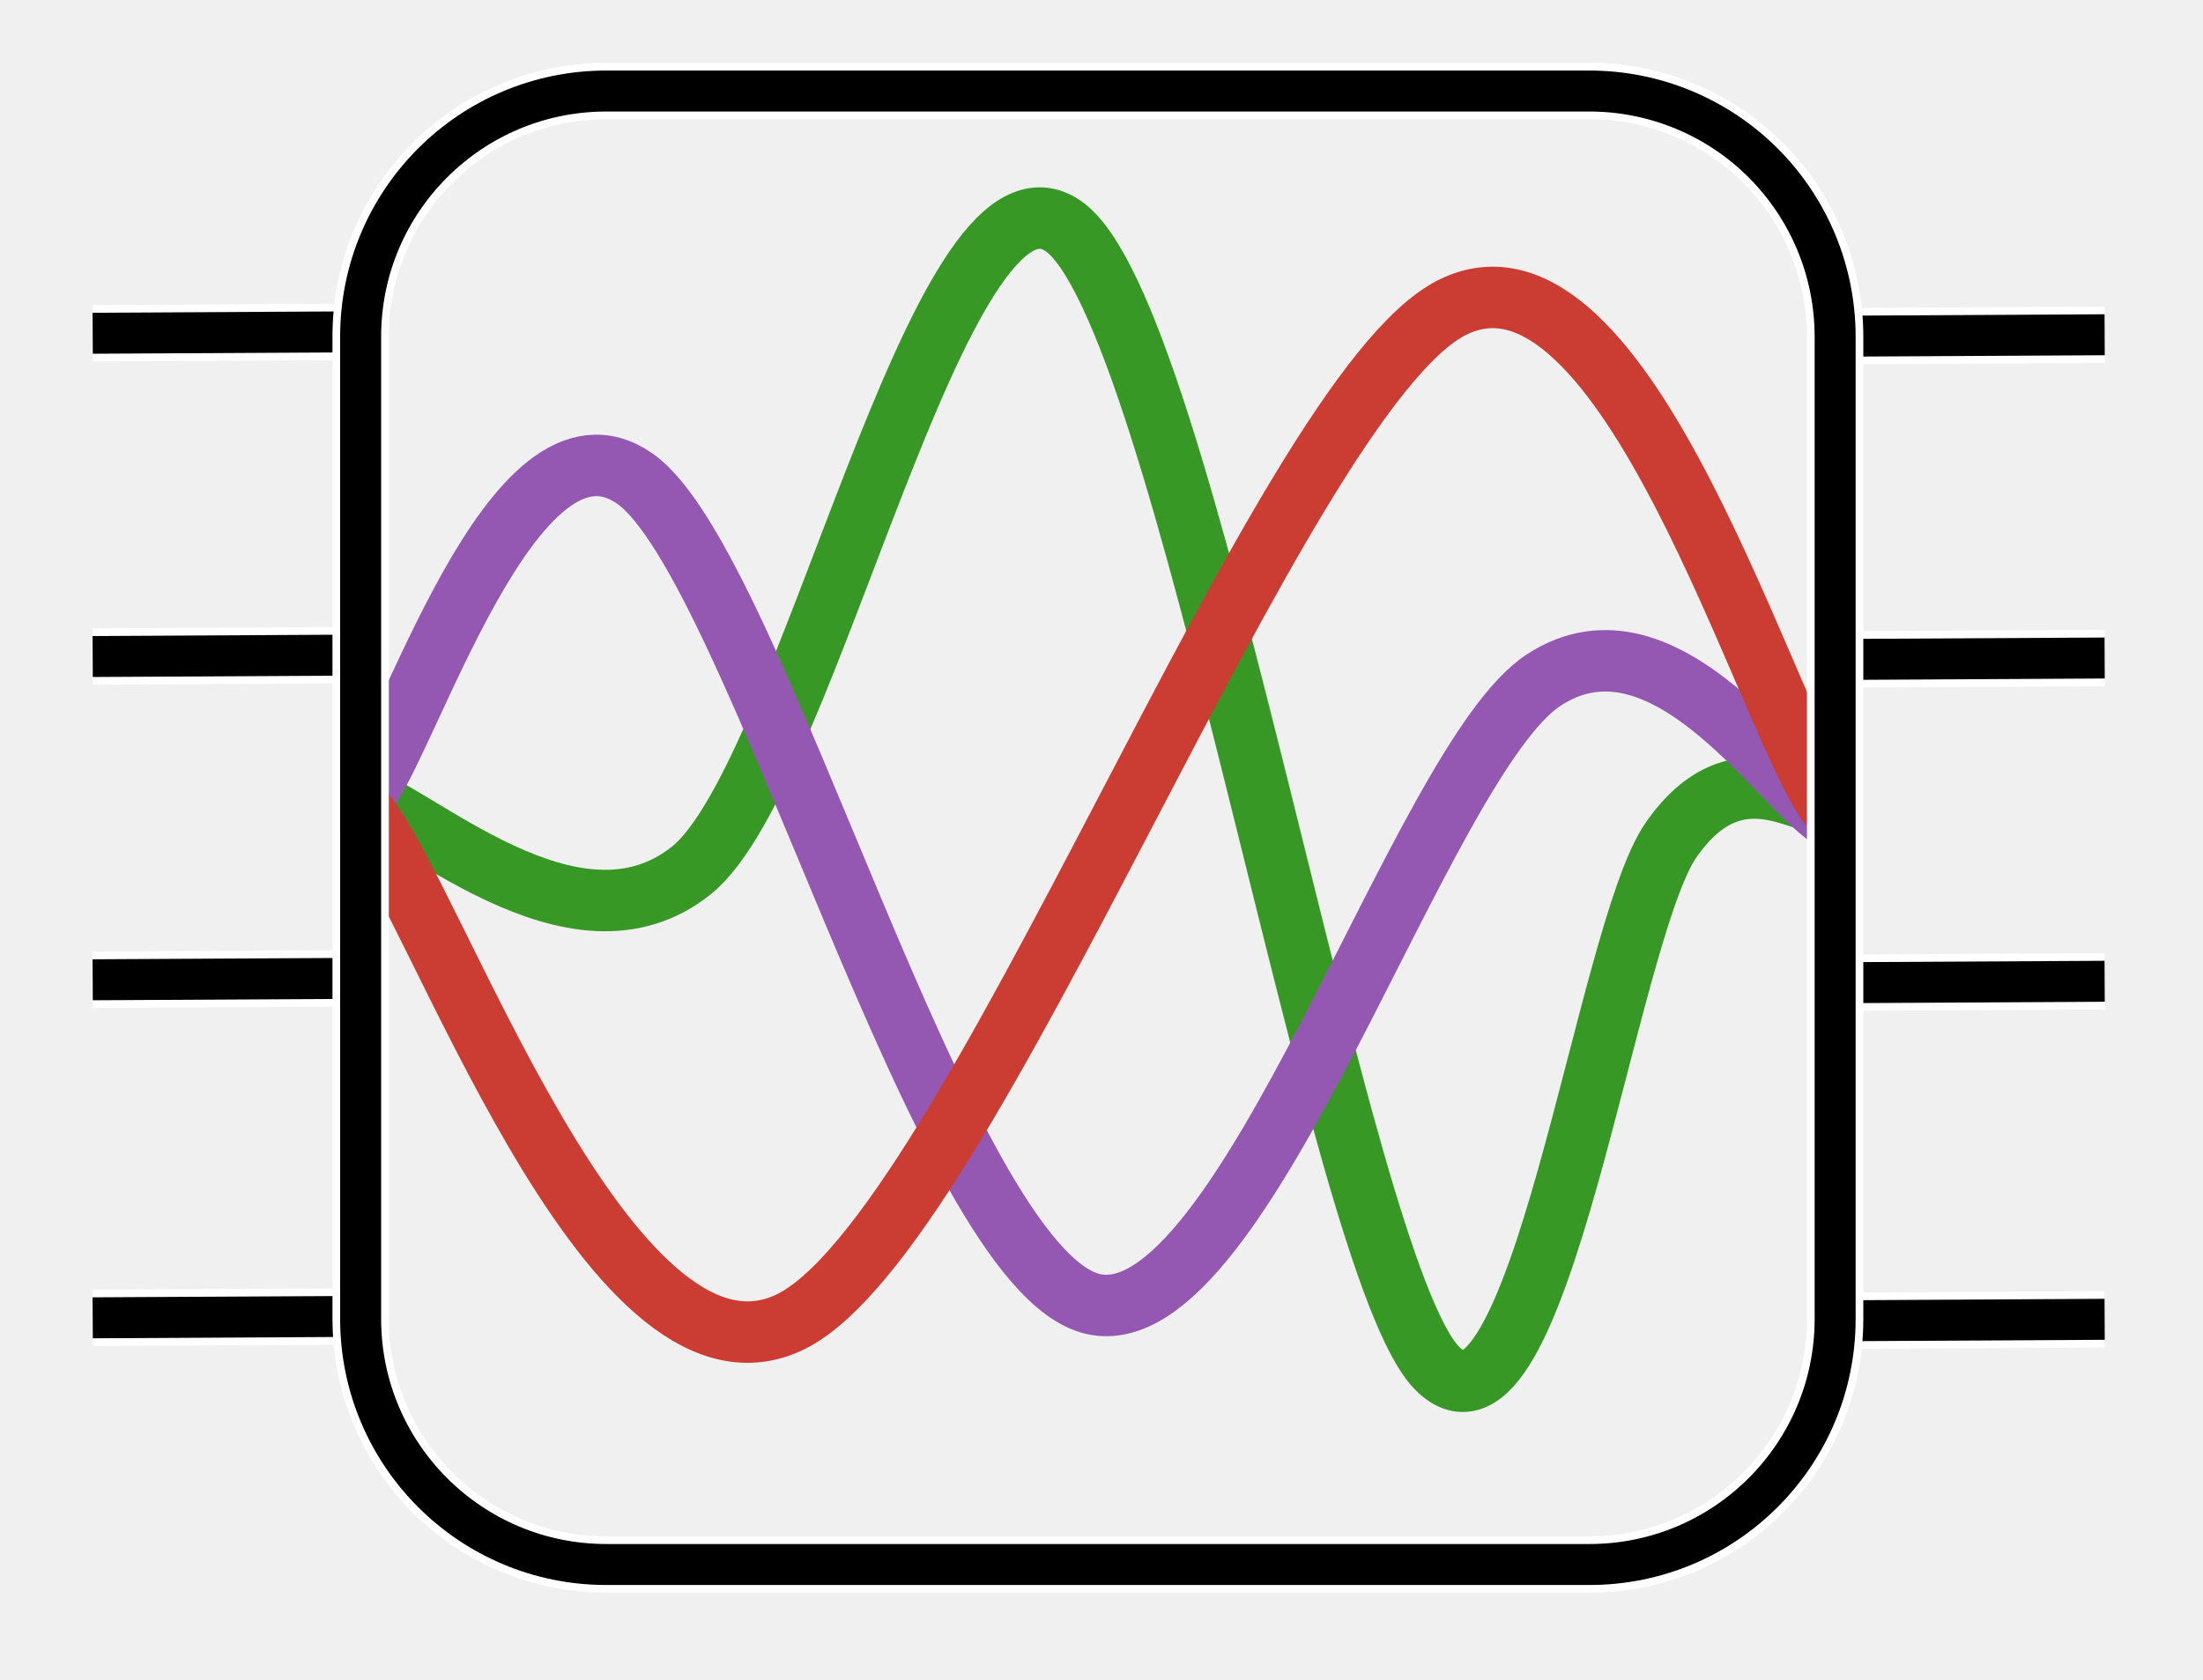
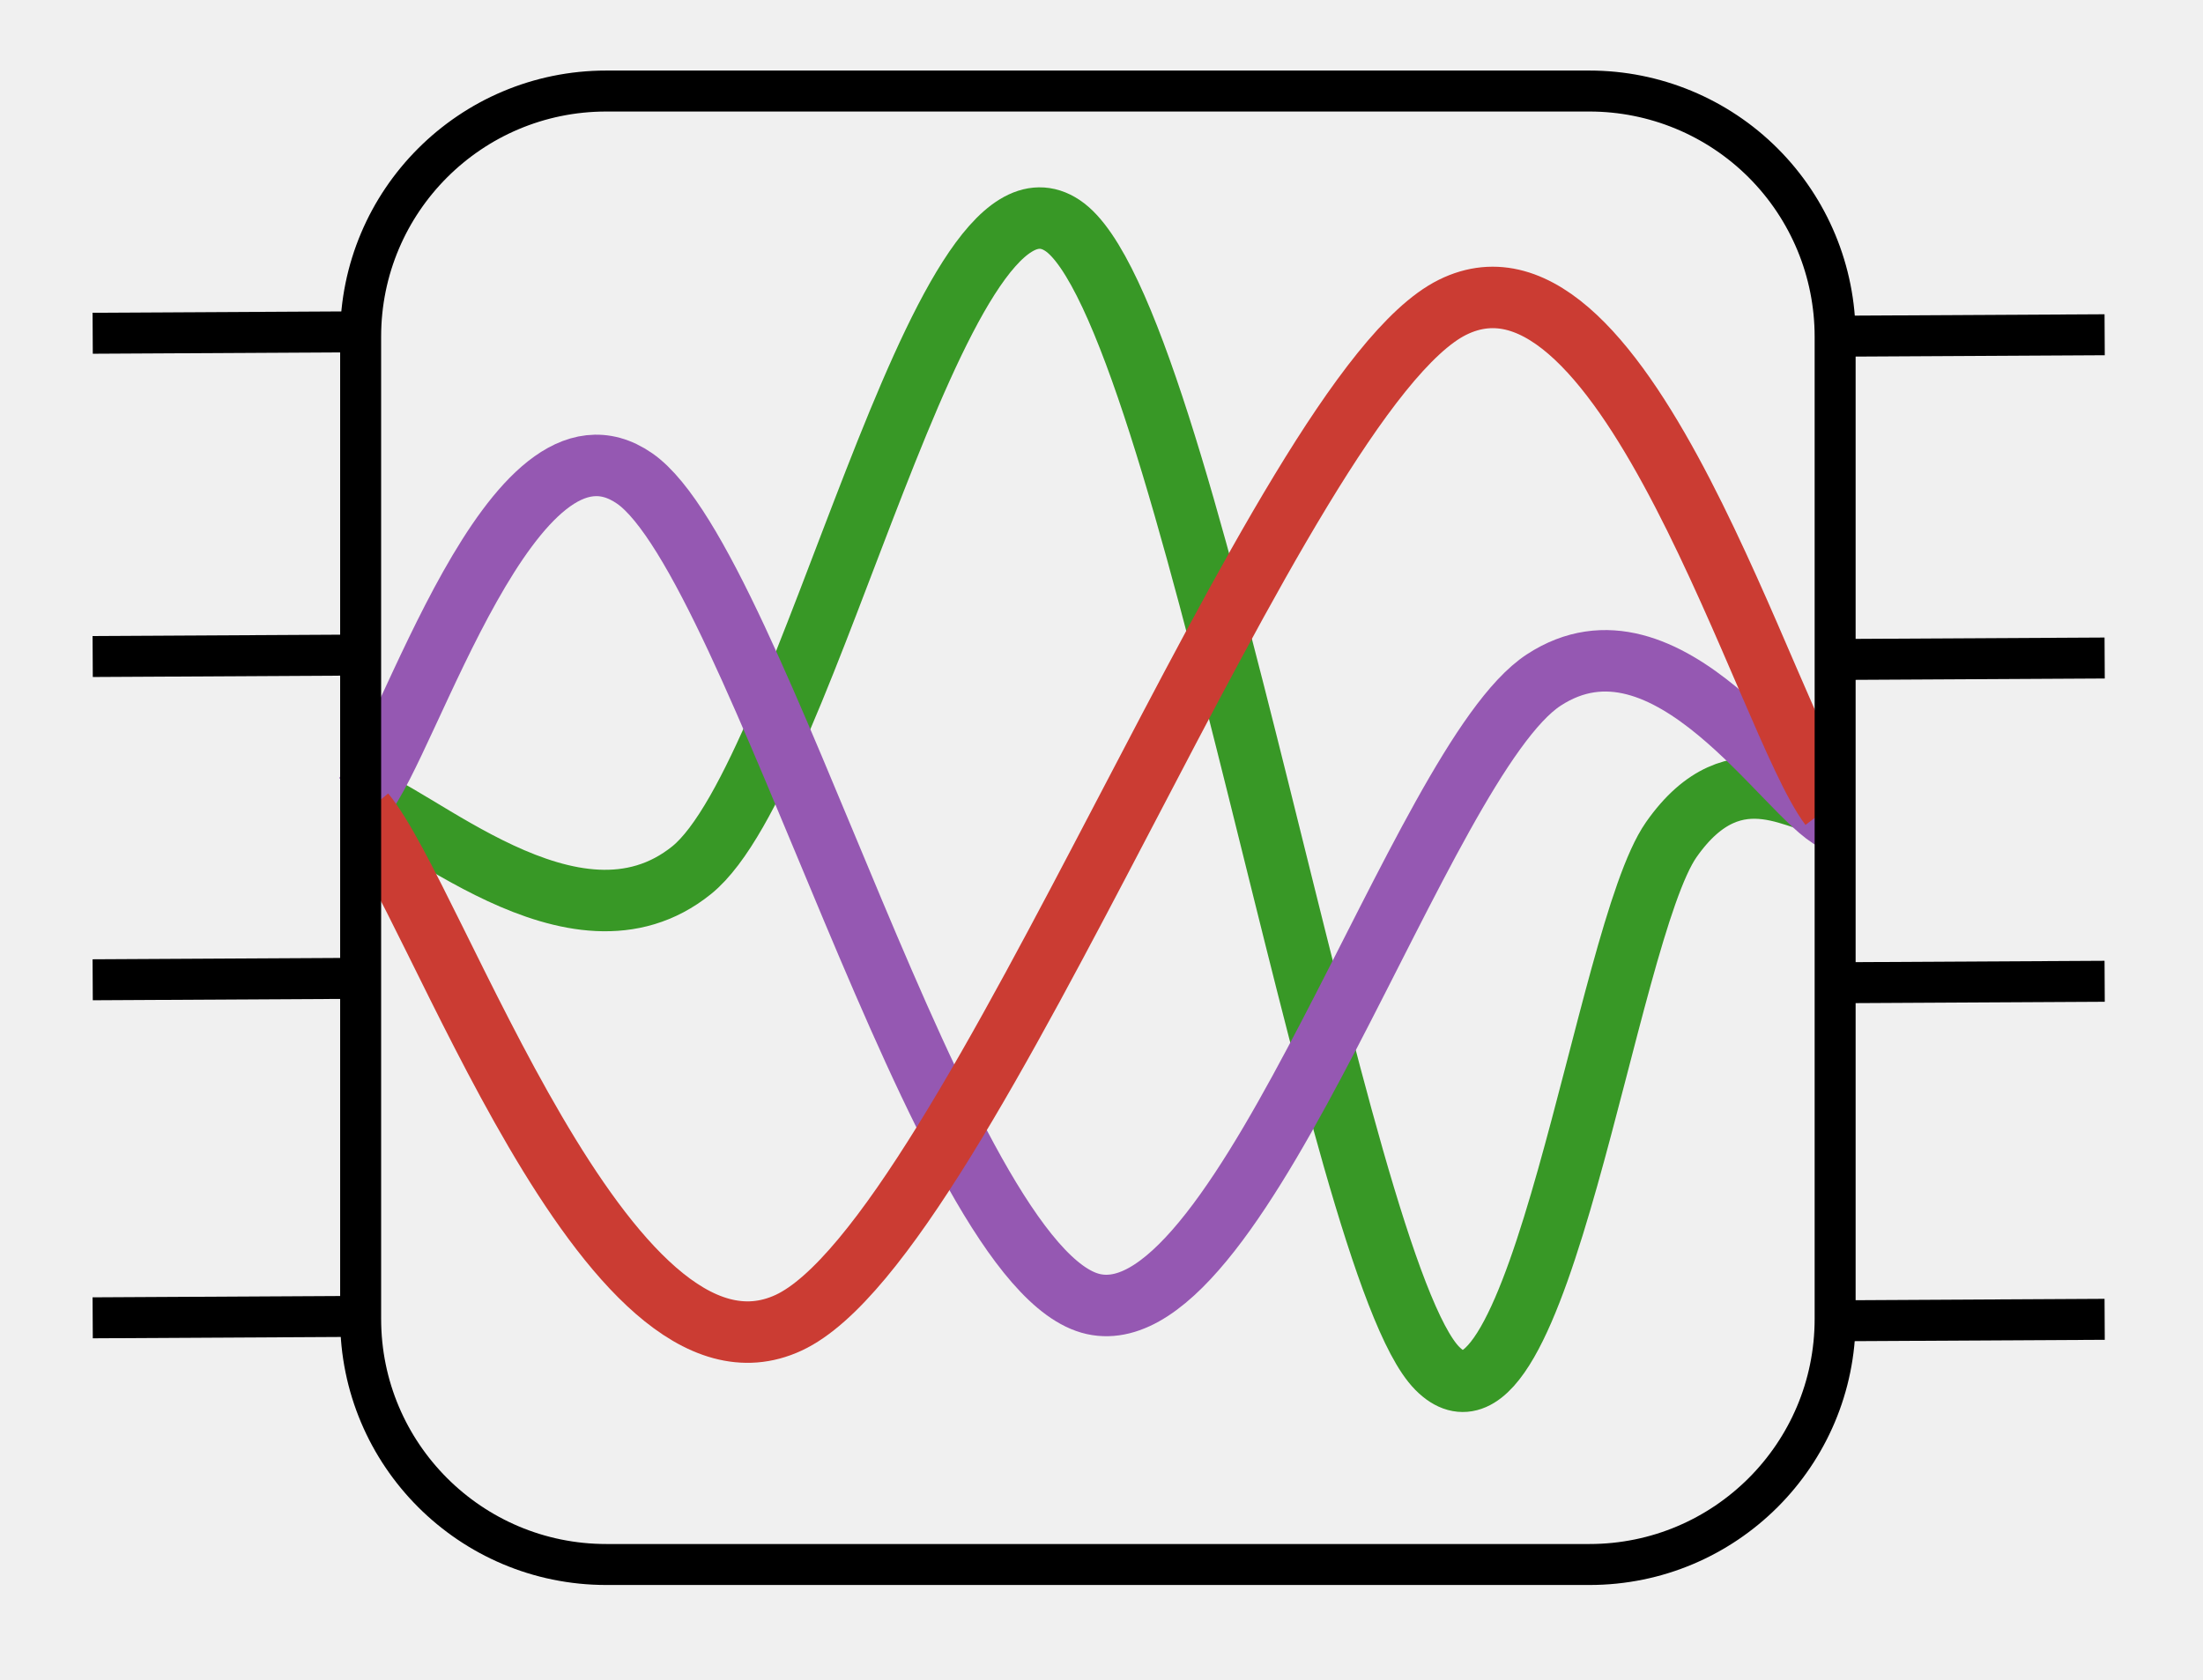
<svg xmlns="http://www.w3.org/2000/svg" version="1.1" viewBox="0.0 0.0 430.01 328.005" fill="none" stroke="none" stroke-linecap="square" stroke-miterlimit="10">
  <clipPath id="p.0">
    <path d="m0 0l430.01 0l0 328.005l-430.01 0l0 -328.005z" clip-rule="nonzero" />
  </clipPath>
  <g clip-path="url(#p.0)">
    <path fill="#000000" fill-opacity="0.0" d="m0 0l430.01 0l0 328.005l-430.01 0z" fill-rule="evenodd" />
    <path fill="#000000" fill-opacity="0.0" d="m18.092 65.066l52.315 -0.283" fill-rule="evenodd" />
-     <path stroke="#ffffff" stroke-width="11.0" stroke-linejoin="round" stroke-linecap="butt" d="m18.092 65.066l52.315 -0.283" fill-rule="evenodd" />
    <path stroke="#000000" stroke-width="8.0" stroke-linejoin="round" stroke-linecap="butt" d="m18.092 65.066l52.315 -0.283" fill-rule="evenodd" />
    <path fill="#000000" fill-opacity="0.0" d="m18.092 191.297l52.315 -0.283" fill-rule="evenodd" />
-     <path stroke="#ffffff" stroke-width="11.0" stroke-linejoin="round" stroke-linecap="butt" d="m18.092 191.297l52.315 -0.283" fill-rule="evenodd" />
    <path stroke="#000000" stroke-width="8.0" stroke-linejoin="round" stroke-linecap="butt" d="m18.092 191.297l52.315 -0.283" fill-rule="evenodd" />
    <path fill="#000000" fill-opacity="0.0" d="m18.092 257.297l52.315 -0.283" fill-rule="evenodd" />
-     <path stroke="#ffffff" stroke-width="11.0" stroke-linejoin="round" stroke-linecap="butt" d="m18.092 257.297l52.315 -0.283" fill-rule="evenodd" />
    <path stroke="#000000" stroke-width="8.0" stroke-linejoin="round" stroke-linecap="butt" d="m18.092 257.297l52.315 -0.283" fill-rule="evenodd" />
    <path fill="#000000" fill-opacity="0.0" d="m18.092 128.181l52.315 -0.283" fill-rule="evenodd" />
-     <path stroke="#ffffff" stroke-width="11.0" stroke-linejoin="round" stroke-linecap="butt" d="m18.092 128.181l52.315 -0.283" fill-rule="evenodd" />
    <path stroke="#000000" stroke-width="8.0" stroke-linejoin="round" stroke-linecap="butt" d="m18.092 128.181l52.315 -0.283" fill-rule="evenodd" />
    <path fill="#000000" fill-opacity="0.0" d="m69.415 155.346c10.933 2.425 42.597 33.1 65.596 14.549c22.999 -18.551 48.141 -142.067 72.396 -125.856c24.255 16.212 53.336 203.14 73.136 223.126c19.801 19.986 32.826 -84.843 45.667 -103.21c12.84 -18.367 26.146 -5.829 31.375 -6.995" fill-rule="evenodd" />
    <path stroke="#389826" stroke-width="12.0" stroke-linejoin="round" stroke-linecap="butt" d="m69.415 155.346c10.933 2.425 42.597 33.1 65.596 14.549c22.999 -18.551 48.141 -142.067 72.396 -125.856c24.255 16.212 53.336 203.14 73.136 223.126c19.801 19.986 32.826 -84.843 45.667 -103.21c12.84 -18.367 26.146 -5.829 31.375 -6.995" fill-rule="evenodd" />
    <path fill="#000000" fill-opacity="0.0" d="m70.782 155.788c8.849 -10.395 29.317 -78.844 53.092 -62.373c23.775 16.471 59.983 154.64 89.559 161.199c29.577 6.559 63.785 -106.107 87.9 -121.845c24.115 -15.738 47.325 22.848 56.79 27.417" fill-rule="evenodd" />
    <path stroke="#9558b2" stroke-width="12.0" stroke-linejoin="round" stroke-linecap="butt" d="m70.782 155.788c8.849 -10.395 29.317 -78.844 53.092 -62.373c23.775 16.471 59.983 154.64 89.559 161.199c29.577 6.559 63.785 -106.107 87.9 -121.845c24.115 -15.738 47.325 22.848 56.79 27.417" fill-rule="evenodd" />
    <path fill="#000000" fill-opacity="0.0" d="m358.499 65.642l52.315 -0.283" fill-rule="evenodd" />
-     <path stroke="#ffffff" stroke-width="11.0" stroke-linejoin="round" stroke-linecap="butt" d="m358.499 65.642l52.315 -0.283" fill-rule="evenodd" />
    <path stroke="#000000" stroke-width="8.0" stroke-linejoin="round" stroke-linecap="butt" d="m358.499 65.642l52.315 -0.283" fill-rule="evenodd" />
    <path fill="#000000" fill-opacity="0.0" d="m71.155 158.758c13.798 16.583 47.397 115.955 82.79 99.496c35.393 -16.459 95.694 -181.45 129.57 -198.252c33.876 -16.802 61.404 81.201 73.685 97.441" fill-rule="evenodd" />
    <path stroke="#cb3c33" stroke-width="12.0" stroke-linejoin="round" stroke-linecap="butt" d="m71.155 158.758c13.798 16.583 47.397 115.955 82.79 99.496c35.393 -16.459 95.694 -181.45 129.57 -198.252c33.876 -16.802 61.404 81.201 73.685 97.441" fill-rule="evenodd" />
    <path fill="#000000" fill-opacity="0.0" d="m358.499 191.873l52.315 -0.283" fill-rule="evenodd" />
-     <path stroke="#ffffff" stroke-width="11.0" stroke-linejoin="round" stroke-linecap="butt" d="m358.499 191.873l52.315 -0.283" fill-rule="evenodd" />
    <path stroke="#000000" stroke-width="8.0" stroke-linejoin="round" stroke-linecap="butt" d="m358.499 191.873l52.315 -0.283" fill-rule="evenodd" />
    <path fill="#000000" fill-opacity="0.0" d="m358.499 257.873l52.315 -0.283" fill-rule="evenodd" />
-     <path stroke="#ffffff" stroke-width="11.0" stroke-linejoin="round" stroke-linecap="butt" d="m358.499 257.873l52.315 -0.283" fill-rule="evenodd" />
    <path stroke="#000000" stroke-width="8.0" stroke-linejoin="round" stroke-linecap="butt" d="m358.499 257.873l52.315 -0.283" fill-rule="evenodd" />
    <path fill="#000000" fill-opacity="0.0" d="m358.499 128.757l52.315 -0.283" fill-rule="evenodd" />
-     <path stroke="#ffffff" stroke-width="11.0" stroke-linejoin="round" stroke-linecap="butt" d="m358.499 128.757l52.315 -0.283" fill-rule="evenodd" />
    <path stroke="#000000" stroke-width="8.0" stroke-linejoin="round" stroke-linecap="butt" d="m358.499 128.757l52.315 -0.283" fill-rule="evenodd" />
    <path fill="#000000" fill-opacity="0.0" d="m70.394 65.723l0 0c0 -26.481 21.467 -47.948 47.948 -47.948l191.914 0l0 0c12.717 0 24.913 5.052 33.905 14.044c8.992 8.992 14.044 21.188 14.044 33.905l0 191.788c0 26.481 -21.467 47.948 -47.948 47.948l-191.914 0c-26.481 0 -47.948 -21.467 -47.948 -47.948z" fill-rule="evenodd" />
-     <path stroke="#ffffff" stroke-width="11.0" stroke-linejoin="round" stroke-linecap="butt" d="m70.394 65.723l0 0c0 -26.481 21.467 -47.948 47.948 -47.948l191.914 0l0 0c12.717 0 24.913 5.052 33.905 14.044c8.992 8.992 14.044 21.188 14.044 33.905l0 191.788c0 26.481 -21.467 47.948 -47.948 47.948l-191.914 0c-26.481 0 -47.948 -21.467 -47.948 -47.948z" fill-rule="evenodd" />
    <path stroke="#000000" stroke-width="8.0" stroke-linejoin="round" stroke-linecap="butt" d="m70.394 65.723l0 0c0 -26.481 21.467 -47.948 47.948 -47.948l191.914 0l0 0c12.717 0 24.913 5.052 33.905 14.044c8.992 8.992 14.044 21.188 14.044 33.905l0 191.788c0 26.481 -21.467 47.948 -47.948 47.948l-191.914 0c-26.481 0 -47.948 -21.467 -47.948 -47.948z" fill-rule="evenodd" />
  </g>
</svg>
